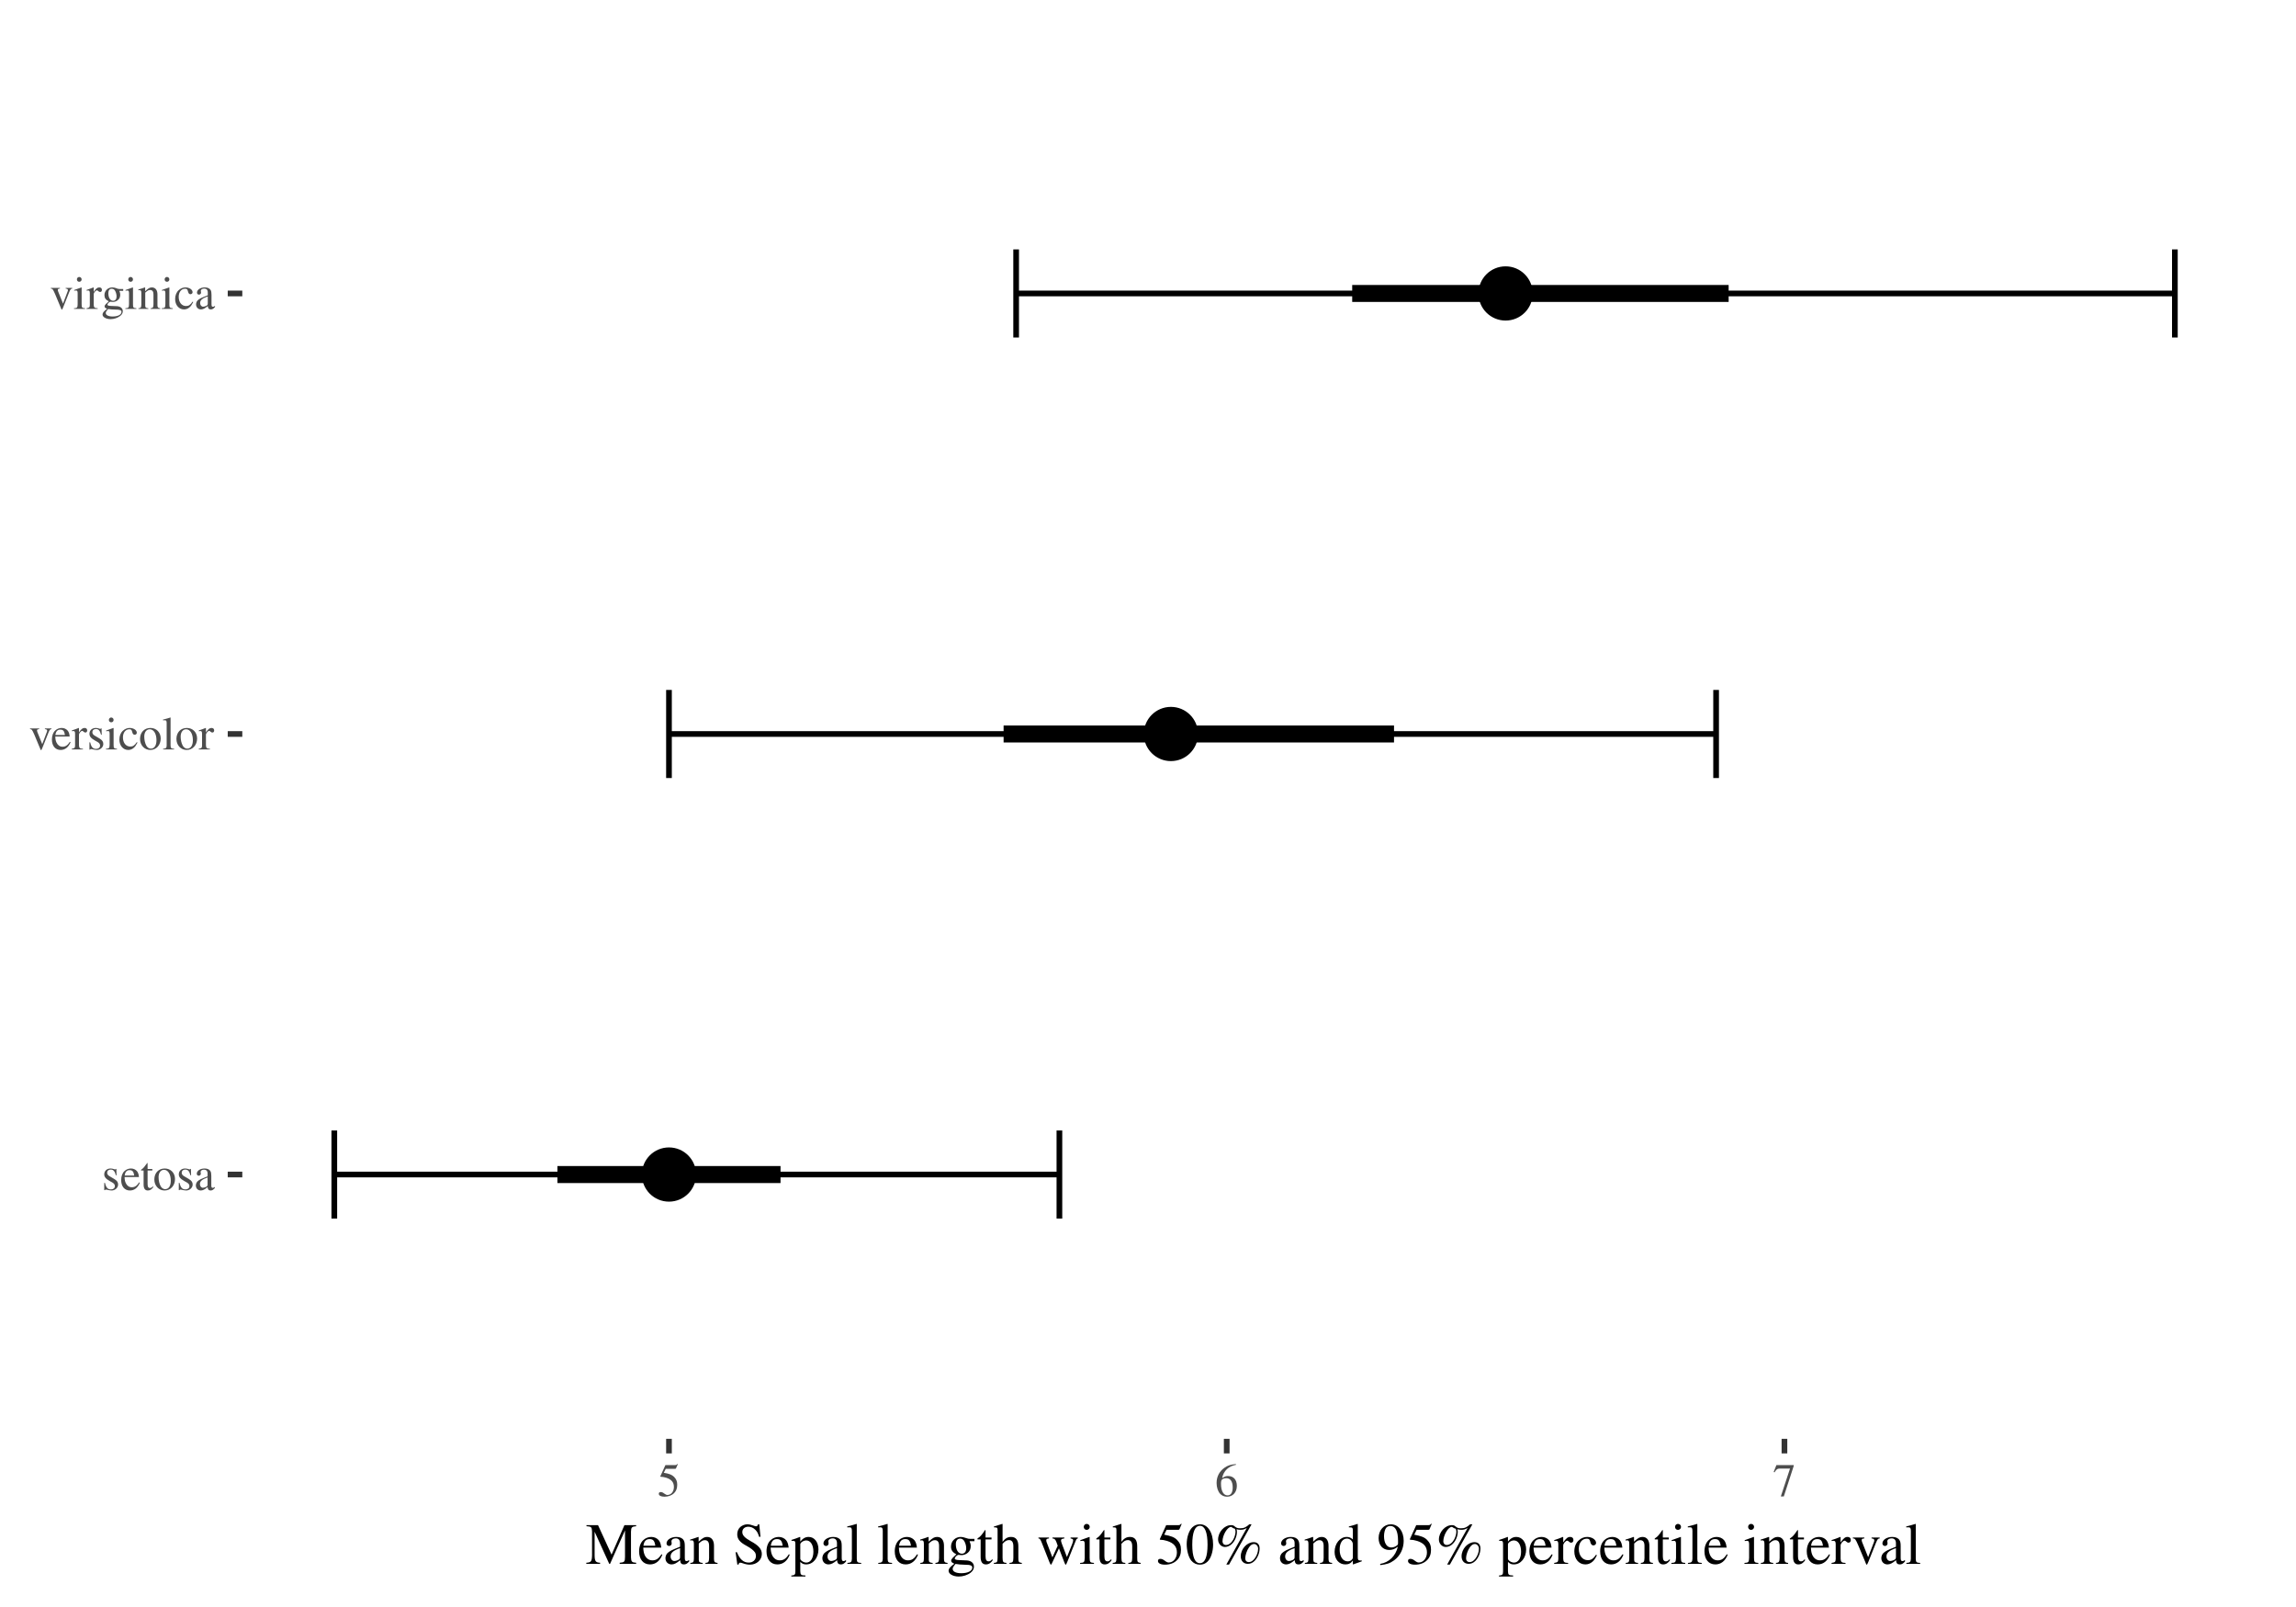
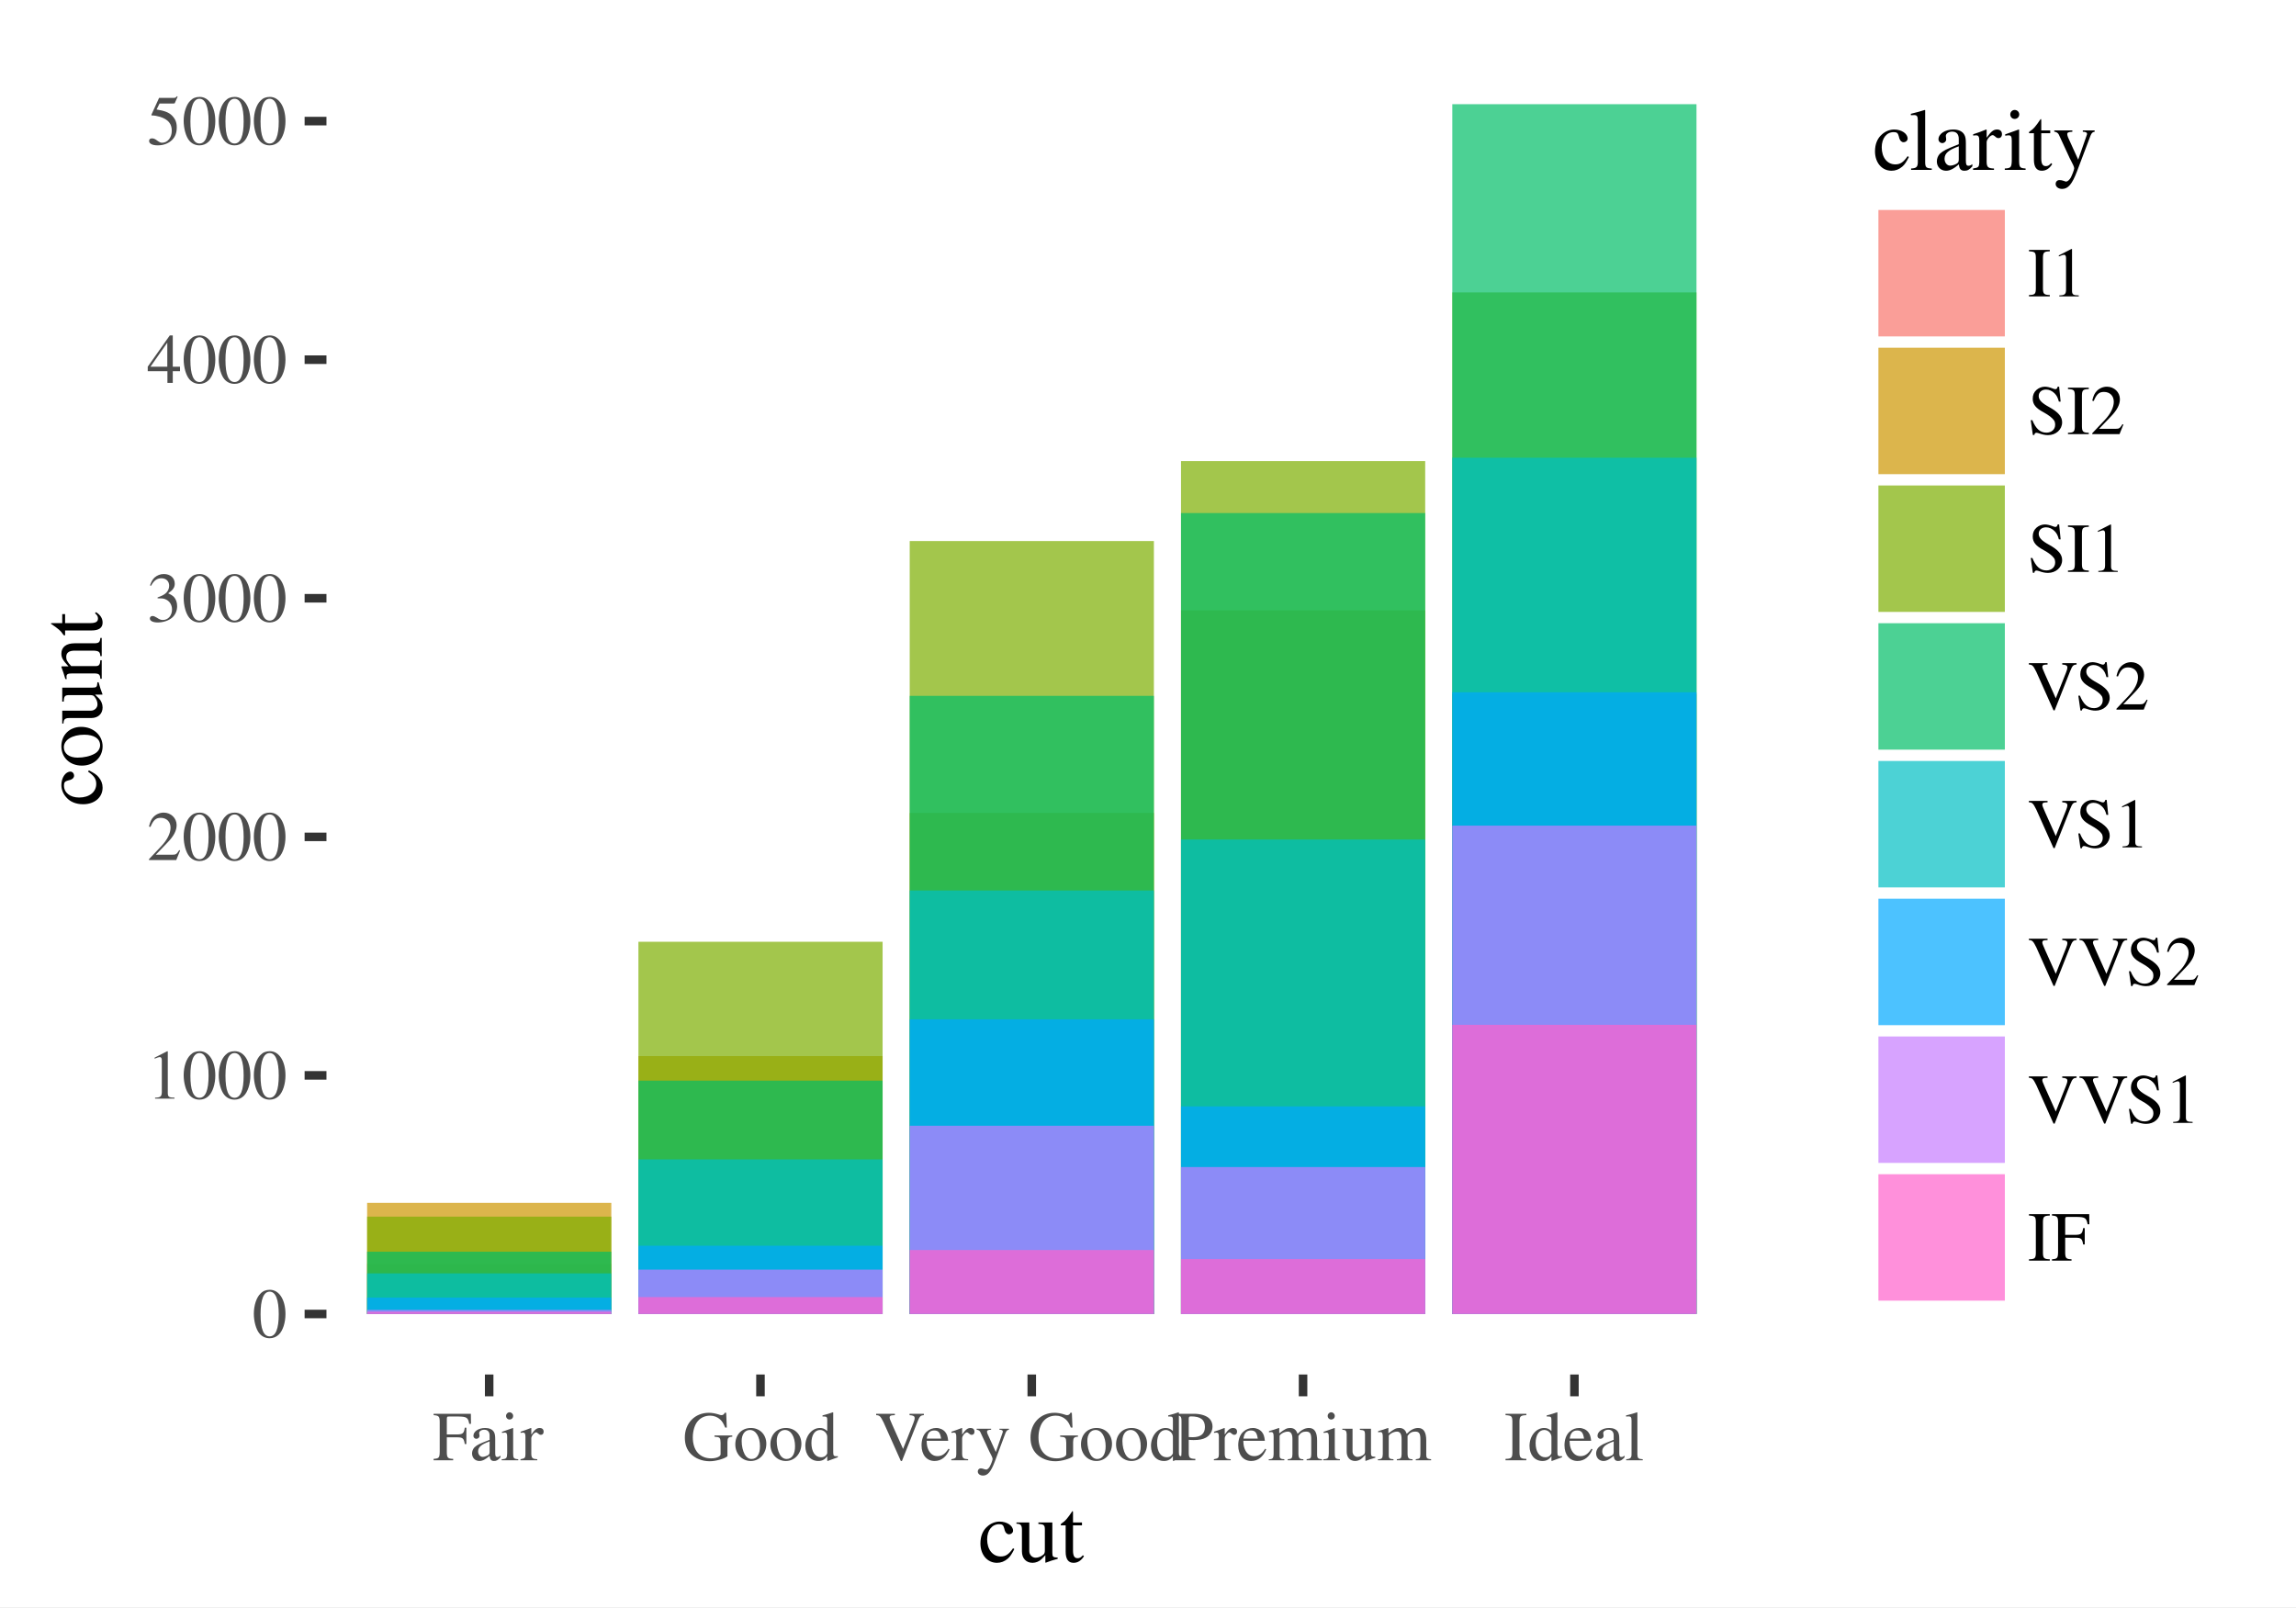
- <svg xmlns="http://www.w3.org/2000/svg" viewBox="0 0 432.00 302.40">
+ <svg xmlns="http://www.w3.org/2000/svg" viewBox="0 0 288.00 201.60">
  <defs>
    <style type="text/css">
    line, polyline, path, rect, circle {
      fill: none;
      stroke: #000000;
      stroke-linecap: round;
      stroke-linejoin: round;
      stroke-miterlimit: 10.00;
    }
  </style>
  </defs>
  <rect width="100%" height="100%" style="stroke: none; fill: #FFFFFF;" />
  <defs>
-     <clipPath id="cpNDUuNTg5OXw0MjYuNTIxfDI3MC43Nnw1LjQ3OTQ1">
-       <rect x="45.59" y="5.48" width="380.93" height="265.28" />
+     <clipPath id="cpNDAuOTQ1NXwyMTcuOTAzfDE3Mi40Mnw1LjQ3OTQ1">
+       <rect x="40.95" y="5.48" width="176.96" height="166.94" />
    </clipPath>
  </defs>
-   <circle cx="125.87" cy="221.02" r="3.56pt" style="stroke-width: 0.71; fill: #000000;" clip-path="url(#cpNDUuNTg5OXw0MjYuNTIxfDI3MC43Nnw1LjQ3OTQ1)" />
-   <circle cx="220.31" cy="138.12" r="3.56pt" style="stroke-width: 0.71; fill: #000000;" clip-path="url(#cpNDUuNTg5OXw0MjYuNTIxfDI3MC43Nnw1LjQ3OTQ1)" />
-   <circle cx="283.28" cy="55.22" r="3.56pt" style="stroke-width: 0.71; fill: #000000;" clip-path="url(#cpNDUuNTg5OXw0MjYuNTIxfDI3MC43Nnw1LjQ3OTQ1)" />
-   <polyline points="199.33,229.31 199.33,212.73 " style="stroke-width: 1.07; stroke-linecap: butt;" clip-path="url(#cpNDUuNTg5OXw0MjYuNTIxfDI3MC43Nnw1LjQ3OTQ1)" />
-   <polyline points="199.33,221.02 62.90,221.02 " style="stroke-width: 1.07; stroke-linecap: butt;" clip-path="url(#cpNDUuNTg5OXw0MjYuNTIxfDI3MC43Nnw1LjQ3OTQ1)" />
-   <polyline points="62.90,229.31 62.90,212.73 " style="stroke-width: 1.07; stroke-linecap: butt;" clip-path="url(#cpNDUuNTg5OXw0MjYuNTIxfDI3MC43Nnw1LjQ3OTQ1)" />
-   <polyline points="322.89,146.41 322.89,129.83 " style="stroke-width: 1.07; stroke-linecap: butt;" clip-path="url(#cpNDUuNTg5OXw0MjYuNTIxfDI3MC43Nnw1LjQ3OTQ1)" />
-   <polyline points="322.89,138.12 125.87,138.12 " style="stroke-width: 1.07; stroke-linecap: butt;" clip-path="url(#cpNDUuNTg5OXw0MjYuNTIxfDI3MC43Nnw1LjQ3OTQ1)" />
-   <polyline points="125.87,146.41 125.87,129.83 " style="stroke-width: 1.07; stroke-linecap: butt;" clip-path="url(#cpNDUuNTg5OXw0MjYuNTIxfDI3MC43Nnw1LjQ3OTQ1)" />
-   <polyline points="409.21,63.51 409.21,46.93 " style="stroke-width: 1.07; stroke-linecap: butt;" clip-path="url(#cpNDUuNTg5OXw0MjYuNTIxfDI3MC43Nnw1LjQ3OTQ1)" />
-   <polyline points="409.21,55.22 191.19,55.22 " style="stroke-width: 1.07; stroke-linecap: butt;" clip-path="url(#cpNDUuNTg5OXw0MjYuNTIxfDI3MC43Nnw1LjQ3OTQ1)" />
-   <polyline points="191.19,63.51 191.19,46.93 " style="stroke-width: 1.07; stroke-linecap: butt;" clip-path="url(#cpNDUuNTg5OXw0MjYuNTIxfDI3MC43Nnw1LjQ3OTQ1)" />
-   <polyline points="146.86,221.02 146.86,221.02 " style="stroke-width: 3.20; stroke-linecap: butt;" clip-path="url(#cpNDUuNTg5OXw0MjYuNTIxfDI3MC43Nnw1LjQ3OTQ1)" />
-   <polyline points="146.86,221.02 104.88,221.02 " style="stroke-width: 3.20; stroke-linecap: butt;" clip-path="url(#cpNDUuNTg5OXw0MjYuNTIxfDI3MC43Nnw1LjQ3OTQ1)" />
-   <polyline points="104.88,221.02 104.88,221.02 " style="stroke-width: 3.20; stroke-linecap: butt;" clip-path="url(#cpNDUuNTg5OXw0MjYuNTIxfDI3MC43Nnw1LjQ3OTQ1)" />
-   <polyline points="262.29,138.12 262.29,138.12 " style="stroke-width: 3.20; stroke-linecap: butt;" clip-path="url(#cpNDUuNTg5OXw0MjYuNTIxfDI3MC43Nnw1LjQ3OTQ1)" />
-   <polyline points="262.29,138.12 188.83,138.12 " style="stroke-width: 3.20; stroke-linecap: butt;" clip-path="url(#cpNDUuNTg5OXw0MjYuNTIxfDI3MC43Nnw1LjQ3OTQ1)" />
-   <polyline points="188.83,138.12 188.83,138.12 " style="stroke-width: 3.20; stroke-linecap: butt;" clip-path="url(#cpNDUuNTg5OXw0MjYuNTIxfDI3MC43Nnw1LjQ3OTQ1)" />
-   <polyline points="325.25,55.22 325.25,55.22 " style="stroke-width: 3.20; stroke-linecap: butt;" clip-path="url(#cpNDUuNTg5OXw0MjYuNTIxfDI3MC43Nnw1LjQ3OTQ1)" />
-   <polyline points="325.25,55.22 254.42,55.22 " style="stroke-width: 3.20; stroke-linecap: butt;" clip-path="url(#cpNDUuNTg5OXw0MjYuNTIxfDI3MC43Nnw1LjQ3OTQ1)" />
-   <polyline points="254.42,55.22 254.42,55.22 " style="stroke-width: 3.20; stroke-linecap: butt;" clip-path="url(#cpNDUuNTg5OXw0MjYuNTIxfDI3MC43Nnw1LjQ3OTQ1)" />
+   <rect x="46.05" y="158.55" width="30.63" height="6.28" style="stroke-width: 1.07; stroke: none; stroke-linecap: butt; fill: #F8766D; fill-opacity: 0.70;" clip-path="url(#cpNDAuOTQ1NXwyMTcuOTAzfDE3Mi40Mnw1LjQ3OTQ1)" />
+   <rect x="46.05" y="150.89" width="30.63" height="13.95" style="stroke-width: 1.07; stroke: none; stroke-linecap: butt; fill: #CD9600; fill-opacity: 0.70;" clip-path="url(#cpNDAuOTQ1NXwyMTcuOTAzfDE3Mi40Mnw1LjQ3OTQ1)" />
+   <rect x="46.05" y="152.62" width="30.63" height="12.21" style="stroke-width: 1.07; stroke: none; stroke-linecap: butt; fill: #7CAE00; fill-opacity: 0.70;" clip-path="url(#cpNDAuOTQ1NXwyMTcuOTAzfDE3Mi40Mnw1LjQ3OTQ1)" />
+   <rect x="46.05" y="157.02" width="30.63" height="7.81" style="stroke-width: 1.07; stroke: none; stroke-linecap: butt; fill: #00BE67; fill-opacity: 0.70;" clip-path="url(#cpNDAuOTQ1NXwyMTcuOTAzfDE3Mi40Mnw1LjQ3OTQ1)" />
+   <rect x="46.05" y="159.74" width="30.63" height="5.09" style="stroke-width: 1.07; stroke: none; stroke-linecap: butt; fill: #00BFC4; fill-opacity: 0.70;" clip-path="url(#cpNDAuOTQ1NXwyMTcuOTAzfDE3Mi40Mnw1LjQ3OTQ1)" />
+   <rect x="46.05" y="162.77" width="30.63" height="2.07" style="stroke-width: 1.07; stroke: none; stroke-linecap: butt; fill: #00A9FF; fill-opacity: 0.70;" clip-path="url(#cpNDAuOTQ1NXwyMTcuOTAzfDE3Mi40Mnw1LjQ3OTQ1)" />
+   <rect x="46.05" y="164.32" width="30.63" height="0.51" style="stroke-width: 1.07; stroke: none; stroke-linecap: butt; fill: #C77CFF; fill-opacity: 0.70;" clip-path="url(#cpNDAuOTQ1NXwyMTcuOTAzfDE3Mi40Mnw1LjQ3OTQ1)" />
+   <rect x="46.05" y="164.56" width="30.63" height="0.27" style="stroke-width: 1.07; stroke: none; stroke-linecap: butt; fill: #FF61CC; fill-opacity: 0.70;" clip-path="url(#cpNDAuOTQ1NXwyMTcuOTAzfDE3Mi40Mnw1LjQ3OTQ1)" />
+   <rect x="80.08" y="161.96" width="30.63" height="2.87" style="stroke-width: 1.07; stroke: none; stroke-linecap: butt; fill: #F8766D; fill-opacity: 0.70;" clip-path="url(#cpNDAuOTQ1NXwyMTcuOTAzfDE3Mi40Mnw1LjQ3OTQ1)" />
+   <rect x="80.08" y="132.48" width="30.63" height="32.35" style="stroke-width: 1.07; stroke: none; stroke-linecap: butt; fill: #CD9600; fill-opacity: 0.70;" clip-path="url(#cpNDAuOTQ1NXwyMTcuOTAzfDE3Mi40Mnw1LjQ3OTQ1)" />
+   <rect x="80.08" y="118.14" width="30.63" height="46.69" style="stroke-width: 1.07; stroke: none; stroke-linecap: butt; fill: #7CAE00; fill-opacity: 0.70;" clip-path="url(#cpNDAuOTQ1NXwyMTcuOTAzfDE3Mi40Mnw1LjQ3OTQ1)" />
+   <rect x="80.08" y="135.56" width="30.63" height="29.27" style="stroke-width: 1.07; stroke: none; stroke-linecap: butt; fill: #00BE67; fill-opacity: 0.70;" clip-path="url(#cpNDAuOTQ1NXwyMTcuOTAzfDE3Mi40Mnw1LjQ3OTQ1)" />
+   <rect x="80.08" y="145.44" width="30.63" height="19.39" style="stroke-width: 1.07; stroke: none; stroke-linecap: butt; fill: #00BFC4; fill-opacity: 0.70;" clip-path="url(#cpNDAuOTQ1NXwyMTcuOTAzfDE3Mi40Mnw1LjQ3OTQ1)" />
+   <rect x="80.08" y="156.27" width="30.63" height="8.56" style="stroke-width: 1.07; stroke: none; stroke-linecap: butt; fill: #00A9FF; fill-opacity: 0.70;" clip-path="url(#cpNDAuOTQ1NXwyMTcuOTAzfDE3Mi40Mnw1LjQ3OTQ1)" />
+   <rect x="80.08" y="159.27" width="30.63" height="5.57" style="stroke-width: 1.07; stroke: none; stroke-linecap: butt; fill: #C77CFF; fill-opacity: 0.70;" clip-path="url(#cpNDAuOTQ1NXwyMTcuOTAzfDE3Mi40Mnw1LjQ3OTQ1)" />
+   <rect x="80.08" y="162.71" width="30.63" height="2.12" style="stroke-width: 1.07; stroke: none; stroke-linecap: butt; fill: #FF61CC; fill-opacity: 0.70;" clip-path="url(#cpNDAuOTQ1NXwyMTcuOTAzfDE3Mi40Mnw1LjQ3OTQ1)" />
+   <rect x="114.11" y="162.32" width="30.63" height="2.51" style="stroke-width: 1.07; stroke: none; stroke-linecap: butt; fill: #F8766D; fill-opacity: 0.70;" clip-path="url(#cpNDAuOTQ1NXwyMTcuOTAzfDE3Mi40Mnw1LjQ3OTQ1)" />
+   <rect x="114.11" y="101.98" width="30.63" height="62.85" style="stroke-width: 1.07; stroke: none; stroke-linecap: butt; fill: #CD9600; fill-opacity: 0.70;" clip-path="url(#cpNDAuOTQ1NXwyMTcuOTAzfDE3Mi40Mnw1LjQ3OTQ1)" />
+   <rect x="114.11" y="67.87" width="30.63" height="96.97" style="stroke-width: 1.07; stroke: none; stroke-linecap: butt; fill: #7CAE00; fill-opacity: 0.70;" clip-path="url(#cpNDAuOTQ1NXwyMTcuOTAzfDE3Mi40Mnw1LjQ3OTQ1)" />
+   <rect x="114.11" y="87.29" width="30.63" height="77.54" style="stroke-width: 1.07; stroke: none; stroke-linecap: butt; fill: #00BE67; fill-opacity: 0.70;" clip-path="url(#cpNDAuOTQ1NXwyMTcuOTAzfDE3Mi40Mnw1LjQ3OTQ1)" />
+   <rect x="114.11" y="111.71" width="30.63" height="53.12" style="stroke-width: 1.07; stroke: none; stroke-linecap: butt; fill: #00BFC4; fill-opacity: 0.70;" clip-path="url(#cpNDAuOTQ1NXwyMTcuOTAzfDE3Mi40Mnw1LjQ3OTQ1)" />
+   <rect x="114.11" y="127.87" width="30.63" height="36.96" style="stroke-width: 1.07; stroke: none; stroke-linecap: butt; fill: #00A9FF; fill-opacity: 0.70;" clip-path="url(#cpNDAuOTQ1NXwyMTcuOTAzfDE3Mi40Mnw1LjQ3OTQ1)" />
+   <rect x="114.11" y="141.22" width="30.63" height="23.61" style="stroke-width: 1.07; stroke: none; stroke-linecap: butt; fill: #C77CFF; fill-opacity: 0.70;" clip-path="url(#cpNDAuOTQ1NXwyMTcuOTAzfDE3Mi40Mnw1LjQ3OTQ1)" />
+   <rect x="114.11" y="156.81" width="30.63" height="8.02" style="stroke-width: 1.07; stroke: none; stroke-linecap: butt; fill: #FF61CC; fill-opacity: 0.70;" clip-path="url(#cpNDAuOTQ1NXwyMTcuOTAzfDE3Mi40Mnw1LjQ3OTQ1)" />
+   <rect x="148.14" y="158.70" width="30.63" height="6.14" style="stroke-width: 1.07; stroke: none; stroke-linecap: butt; fill: #F8766D; fill-opacity: 0.70;" clip-path="url(#cpNDAuOTQ1NXwyMTcuOTAzfDE3Mi40Mnw1LjQ3OTQ1)" />
+   <rect x="148.14" y="76.57" width="30.63" height="88.26" style="stroke-width: 1.07; stroke: none; stroke-linecap: butt; fill: #CD9600; fill-opacity: 0.70;" clip-path="url(#cpNDAuOTQ1NXwyMTcuOTAzfDE3Mi40Mnw1LjQ3OTQ1)" />
+   <rect x="148.14" y="57.84" width="30.63" height="106.99" style="stroke-width: 1.07; stroke: none; stroke-linecap: butt; fill: #7CAE00; fill-opacity: 0.70;" clip-path="url(#cpNDAuOTQ1NXwyMTcuOTAzfDE3Mi40Mnw1LjQ3OTQ1)" />
+   <rect x="148.14" y="64.36" width="30.63" height="100.47" style="stroke-width: 1.07; stroke: none; stroke-linecap: butt; fill: #00BE67; fill-opacity: 0.70;" clip-path="url(#cpNDAuOTQ1NXwyMTcuOTAzfDE3Mi40Mnw1LjQ3OTQ1)" />
+   <rect x="148.14" y="105.31" width="30.63" height="59.53" style="stroke-width: 1.07; stroke: none; stroke-linecap: butt; fill: #00BFC4; fill-opacity: 0.70;" clip-path="url(#cpNDAuOTQ1NXwyMTcuOTAzfDE3Mi40Mnw1LjQ3OTQ1)" />
+   <rect x="148.14" y="138.79" width="30.63" height="26.04" style="stroke-width: 1.07; stroke: none; stroke-linecap: butt; fill: #00A9FF; fill-opacity: 0.70;" clip-path="url(#cpNDAuOTQ1NXwyMTcuOTAzfDE3Mi40Mnw1LjQ3OTQ1)" />
+   <rect x="148.14" y="146.40" width="30.63" height="18.44" style="stroke-width: 1.07; stroke: none; stroke-linecap: butt; fill: #C77CFF; fill-opacity: 0.70;" clip-path="url(#cpNDAuOTQ1NXwyMTcuOTAzfDE3Mi40Mnw1LjQ3OTQ1)" />
+   <rect x="148.14" y="157.95" width="30.63" height="6.88" style="stroke-width: 1.07; stroke: none; stroke-linecap: butt; fill: #FF61CC; fill-opacity: 0.70;" clip-path="url(#cpNDAuOTQ1NXwyMTcuOTAzfDE3Mi40Mnw1LjQ3OTQ1)" />
+   <rect x="182.17" y="160.46" width="30.63" height="4.37" style="stroke-width: 1.07; stroke: none; stroke-linecap: butt; fill: #F8766D; fill-opacity: 0.70;" clip-path="url(#cpNDAuOTQ1NXwyMTcuOTAzfDE3Mi40Mnw1LjQ3OTQ1)" />
+   <rect x="182.17" y="87.08" width="30.63" height="77.75" style="stroke-width: 1.07; stroke: none; stroke-linecap: butt; fill: #CD9600; fill-opacity: 0.70;" clip-path="url(#cpNDAuOTQ1NXwyMTcuOTAzfDE3Mi40Mnw1LjQ3OTQ1)" />
+   <rect x="182.17" y="36.68" width="30.63" height="128.15" style="stroke-width: 1.07; stroke: none; stroke-linecap: butt; fill: #7CAE00; fill-opacity: 0.70;" clip-path="url(#cpNDAuOTQ1NXwyMTcuOTAzfDE3Mi40Mnw1LjQ3OTQ1)" />
+   <rect x="182.17" y="13.07" width="30.63" height="151.76" style="stroke-width: 1.07; stroke: none; stroke-linecap: butt; fill: #00BE67; fill-opacity: 0.70;" clip-path="url(#cpNDAuOTQ1NXwyMTcuOTAzfDE3Mi40Mnw1LjQ3OTQ1)" />
+   <rect x="182.17" y="57.42" width="30.63" height="107.41" style="stroke-width: 1.07; stroke: none; stroke-linecap: butt; fill: #00BFC4; fill-opacity: 0.70;" clip-path="url(#cpNDAuOTQ1NXwyMTcuOTAzfDE3Mi40Mnw1LjQ3OTQ1)" />
+   <rect x="182.17" y="86.84" width="30.63" height="77.99" style="stroke-width: 1.07; stroke: none; stroke-linecap: butt; fill: #00A9FF; fill-opacity: 0.70;" clip-path="url(#cpNDAuOTQ1NXwyMTcuOTAzfDE3Mi40Mnw1LjQ3OTQ1)" />
+   <rect x="182.17" y="103.57" width="30.63" height="61.26" style="stroke-width: 1.07; stroke: none; stroke-linecap: butt; fill: #C77CFF; fill-opacity: 0.70;" clip-path="url(#cpNDAuOTQ1NXwyMTcuOTAzfDE3Mi40Mnw1LjQ3OTQ1)" />
+   <rect x="182.17" y="128.56" width="30.63" height="36.27" style="stroke-width: 1.07; stroke: none; stroke-linecap: butt; fill: #FF61CC; fill-opacity: 0.70;" clip-path="url(#cpNDAuOTQ1NXwyMTcuOTAzfDE3Mi40Mnw1LjQ3OTQ1)" />
  <defs>
-     <clipPath id="cpMHw0MzJ8MzAyLjR8MA==">
-       <rect x="0.00" y="0.00" width="432.00" height="302.40" />
+     <clipPath id="cpMHwyODh8MjAxLjZ8MA==">
+       <rect x="0.00" y="0.00" width="288.00" height="201.60" />
    </clipPath>
  </defs>
-   <g clip-path="url(#cpMHw0MzJ8MzAyLjR8MA==)">
-     <text x="19.16" y="223.93" style="font-size: 8.80px; fill: #4D4D4D; font-family: Nimbus Roman No9 L;" textLength="21.50px" lengthAdjust="spacingAndGlyphs">setosa</text>
+   <g clip-path="url(#cpMHwyODh8MjAxLjZ8MA==)">
+     <text x="31.62" y="167.75" style="font-size: 8.80px; fill: #4D4D4D; font-family: Nimbus Roman No9 L;" textLength="4.40px" lengthAdjust="spacingAndGlyphs">0</text>
  </g>
-   <g clip-path="url(#cpMHw0MzJ8MzAyLjR8MA==)">
-     <text x="5.48" y="141.03" style="font-size: 8.80px; fill: #4D4D4D; font-family: Nimbus Roman No9 L;" textLength="35.18px" lengthAdjust="spacingAndGlyphs">versicolor</text>
+   <g clip-path="url(#cpMHwyODh8MjAxLjZ8MA==)">
+     <text x="18.42" y="137.82" style="font-size: 8.80px; fill: #4D4D4D; font-family: Nimbus Roman No9 L;" textLength="17.59px" lengthAdjust="spacingAndGlyphs">1000</text>
  </g>
-   <g clip-path="url(#cpMHw0MzJ8MzAyLjR8MA==)">
-     <text x="9.39" y="58.13" style="font-size: 8.80px; fill: #4D4D4D; font-family: Nimbus Roman No9 L;" textLength="31.27px" lengthAdjust="spacingAndGlyphs">virginica</text>
+   <g clip-path="url(#cpMHwyODh8MjAxLjZ8MA==)">
+     <text x="18.42" y="107.89" style="font-size: 8.80px; fill: #4D4D4D; font-family: Nimbus Roman No9 L;" textLength="17.59px" lengthAdjust="spacingAndGlyphs">2000</text>
  </g>
-   <polyline points="42.85,221.02 45.59,221.02 " style="stroke-width: 1.07; stroke: #333333; stroke-linecap: butt;" clip-path="url(#cpMHw0MzJ8MzAyLjR8MA==)" />
-   <polyline points="42.85,138.12 45.59,138.12 " style="stroke-width: 1.07; stroke: #333333; stroke-linecap: butt;" clip-path="url(#cpMHw0MzJ8MzAyLjR8MA==)" />
-   <polyline points="42.85,55.22 45.59,55.22 " style="stroke-width: 1.07; stroke: #333333; stroke-linecap: butt;" clip-path="url(#cpMHw0MzJ8MzAyLjR8MA==)" />
-   <polyline points="125.87,273.50 125.87,270.76 " style="stroke-width: 1.07; stroke: #333333; stroke-linecap: butt;" clip-path="url(#cpMHw0MzJ8MzAyLjR8MA==)" />
-   <polyline points="230.81,273.50 230.81,270.76 " style="stroke-width: 1.07; stroke: #333333; stroke-linecap: butt;" clip-path="url(#cpMHw0MzJ8MzAyLjR8MA==)" />
-   <polyline points="335.75,273.50 335.75,270.76 " style="stroke-width: 1.07; stroke: #333333; stroke-linecap: butt;" clip-path="url(#cpMHw0MzJ8MzAyLjR8MA==)" />
-   <g clip-path="url(#cpMHw0MzJ8MzAyLjR8MA==)">
-     <text x="123.67" y="281.52" style="font-size: 8.80px; fill: #4D4D4D; font-family: Nimbus Roman No9 L;" textLength="4.40px" lengthAdjust="spacingAndGlyphs">5</text>
+   <g clip-path="url(#cpMHwyODh8MjAxLjZ8MA==)">
+     <text x="18.42" y="77.96" style="font-size: 8.80px; fill: #4D4D4D; font-family: Nimbus Roman No9 L;" textLength="17.59px" lengthAdjust="spacingAndGlyphs">3000</text>
  </g>
-   <g clip-path="url(#cpMHw0MzJ8MzAyLjR8MA==)">
-     <text x="228.61" y="281.52" style="font-size: 8.80px; fill: #4D4D4D; font-family: Nimbus Roman No9 L;" textLength="4.40px" lengthAdjust="spacingAndGlyphs">6</text>
+   <g clip-path="url(#cpMHwyODh8MjAxLjZ8MA==)">
+     <text x="18.42" y="48.03" style="font-size: 8.80px; fill: #4D4D4D; font-family: Nimbus Roman No9 L;" textLength="17.59px" lengthAdjust="spacingAndGlyphs">4000</text>
  </g>
-   <g clip-path="url(#cpMHw0MzJ8MzAyLjR8MA==)">
-     <text x="333.55" y="281.52" style="font-size: 8.80px; fill: #4D4D4D; font-family: Nimbus Roman No9 L;" textLength="4.40px" lengthAdjust="spacingAndGlyphs">7</text>
+   <g clip-path="url(#cpMHwyODh8MjAxLjZ8MA==)">
+     <text x="18.42" y="18.11" style="font-size: 8.80px; fill: #4D4D4D; font-family: Nimbus Roman No9 L;" textLength="17.59px" lengthAdjust="spacingAndGlyphs">5000</text>
  </g>
-   <g clip-path="url(#cpMHw0MzJ8MzAyLjR8MA==)">
-     <text x="110.19" y="294.28" style="font-size: 11.00px; font-family: Nimbus Roman No9 L;" textLength="251.73px" lengthAdjust="spacingAndGlyphs">Mean Sepal length with 50% and 95% percentile interval</text>
+   <polyline points="38.21,164.83 40.95,164.83 " style="stroke-width: 1.07; stroke: #333333; stroke-linecap: butt;" clip-path="url(#cpMHwyODh8MjAxLjZ8MA==)" />
+   <polyline points="38.21,134.90 40.95,134.90 " style="stroke-width: 1.07; stroke: #333333; stroke-linecap: butt;" clip-path="url(#cpMHwyODh8MjAxLjZ8MA==)" />
+   <polyline points="38.21,104.98 40.95,104.98 " style="stroke-width: 1.07; stroke: #333333; stroke-linecap: butt;" clip-path="url(#cpMHwyODh8MjAxLjZ8MA==)" />
+   <polyline points="38.21,75.05 40.95,75.05 " style="stroke-width: 1.07; stroke: #333333; stroke-linecap: butt;" clip-path="url(#cpMHwyODh8MjAxLjZ8MA==)" />
+   <polyline points="38.21,45.12 40.95,45.12 " style="stroke-width: 1.07; stroke: #333333; stroke-linecap: butt;" clip-path="url(#cpMHwyODh8MjAxLjZ8MA==)" />
+   <polyline points="38.21,15.19 40.95,15.19 " style="stroke-width: 1.07; stroke: #333333; stroke-linecap: butt;" clip-path="url(#cpMHwyODh8MjAxLjZ8MA==)" />
+   <polyline points="61.36,175.16 61.36,172.42 " style="stroke-width: 1.07; stroke: #333333; stroke-linecap: butt;" clip-path="url(#cpMHwyODh8MjAxLjZ8MA==)" />
+   <polyline points="95.39,175.16 95.39,172.42 " style="stroke-width: 1.07; stroke: #333333; stroke-linecap: butt;" clip-path="url(#cpMHwyODh8MjAxLjZ8MA==)" />
+   <polyline points="129.42,175.16 129.42,172.42 " style="stroke-width: 1.07; stroke: #333333; stroke-linecap: butt;" clip-path="url(#cpMHwyODh8MjAxLjZ8MA==)" />
+   <polyline points="163.45,175.16 163.45,172.42 " style="stroke-width: 1.07; stroke: #333333; stroke-linecap: butt;" clip-path="url(#cpMHwyODh8MjAxLjZ8MA==)" />
+   <polyline points="197.49,175.16 197.49,172.42 " style="stroke-width: 1.07; stroke: #333333; stroke-linecap: butt;" clip-path="url(#cpMHwyODh8MjAxLjZ8MA==)" />
+   <g clip-path="url(#cpMHwyODh8MjAxLjZ8MA==)">
+     <text x="54.28" y="183.18" style="font-size: 8.80px; fill: #4D4D4D; font-family: Nimbus Roman No9 L;" textLength="14.17px" lengthAdjust="spacingAndGlyphs">Fair</text>
+   </g>
+   <g clip-path="url(#cpMHwyODh8MjAxLjZ8MA==)">
+     <text x="85.62" y="183.18" style="font-size: 8.80px; fill: #4D4D4D; font-family: Nimbus Roman No9 L;" textLength="19.55px" lengthAdjust="spacingAndGlyphs">Good</text>
+   </g>
+   <g clip-path="url(#cpMHwyODh8MjAxLjZ8MA==)">
+     <text x="109.76" y="183.18" style="font-size: 8.80px; fill: #4D4D4D; font-family: Nimbus Roman No9 L;" textLength="39.33px" lengthAdjust="spacingAndGlyphs">Very Good</text>
+   </g>
+   <g clip-path="url(#cpMHwyODh8MjAxLjZ8MA==)">
+     <text x="147.33" y="183.18" style="font-size: 8.80px; fill: #4D4D4D; font-family: Nimbus Roman No9 L;" textLength="32.26px" lengthAdjust="spacingAndGlyphs">Premium</text>
+   </g>
+   <g clip-path="url(#cpMHwyODh8MjAxLjZ8MA==)">
+     <text x="188.69" y="183.18" style="font-size: 8.80px; fill: #4D4D4D; font-family: Nimbus Roman No9 L;" textLength="17.59px" lengthAdjust="spacingAndGlyphs">Ideal</text>
+   </g>
+   <g clip-path="url(#cpMHwyODh8MjAxLjZ8MA==)">
+     <text x="122.70" y="195.94" style="font-size: 11.00px; font-family: Nimbus Roman No9 L;" textLength="13.44px" lengthAdjust="spacingAndGlyphs">cut</text>
+   </g>
+   <g clip-path="url(#cpMHwyODh8MjAxLjZ8MA==)">
+     <text transform="translate(12.76,101.17) rotate(-90)" style="font-size: 11.00px; font-family: Nimbus Roman No9 L;" textLength="24.44px" lengthAdjust="spacingAndGlyphs">count</text>
+   </g>
+   <g clip-path="url(#cpMHwyODh8MjAxLjZ8MA==)">
+     <text x="234.91" y="21.31" style="font-size: 11.00px; font-family: Nimbus Roman No9 L;" textLength="28.10px" lengthAdjust="spacingAndGlyphs">clarity</text>
+   </g>
+   <rect x="235.62" y="26.34" width="15.86" height="15.86" style="stroke-width: 1.07; stroke: none; stroke-linejoin: miter; fill: #F8766D; fill-opacity: 0.70;" clip-path="url(#cpMHwyODh8MjAxLjZ8MA==)" />
+   <rect x="235.62" y="43.62" width="15.86" height="15.86" style="stroke-width: 1.07; stroke: none; stroke-linejoin: miter; fill: #CD9600; fill-opacity: 0.70;" clip-path="url(#cpMHwyODh8MjAxLjZ8MA==)" />
+   <rect x="235.62" y="60.90" width="15.86" height="15.86" style="stroke-width: 1.07; stroke: none; stroke-linejoin: miter; fill: #7CAE00; fill-opacity: 0.70;" clip-path="url(#cpMHwyODh8MjAxLjZ8MA==)" />
+   <rect x="235.62" y="78.18" width="15.86" height="15.86" style="stroke-width: 1.07; stroke: none; stroke-linejoin: miter; fill: #00BE67; fill-opacity: 0.70;" clip-path="url(#cpMHwyODh8MjAxLjZ8MA==)" />
+   <rect x="235.62" y="95.46" width="15.86" height="15.86" style="stroke-width: 1.07; stroke: none; stroke-linejoin: miter; fill: #00BFC4; fill-opacity: 0.70;" clip-path="url(#cpMHwyODh8MjAxLjZ8MA==)" />
+   <rect x="235.62" y="112.74" width="15.86" height="15.86" style="stroke-width: 1.07; stroke: none; stroke-linejoin: miter; fill: #00A9FF; fill-opacity: 0.70;" clip-path="url(#cpMHwyODh8MjAxLjZ8MA==)" />
+   <rect x="235.62" y="130.02" width="15.86" height="15.86" style="stroke-width: 1.07; stroke: none; stroke-linejoin: miter; fill: #C77CFF; fill-opacity: 0.70;" clip-path="url(#cpMHwyODh8MjAxLjZ8MA==)" />
+   <rect x="235.62" y="147.30" width="15.86" height="15.86" style="stroke-width: 1.07; stroke: none; stroke-linejoin: miter; fill: #FF61CC; fill-opacity: 0.70;" clip-path="url(#cpMHwyODh8MjAxLjZ8MA==)" />
+   <g clip-path="url(#cpMHwyODh8MjAxLjZ8MA==)">
+     <text x="254.35" y="37.18" style="font-size: 8.80px; font-family: Nimbus Roman No9 L;" textLength="7.33px" lengthAdjust="spacingAndGlyphs">I1</text>
+   </g>
+   <g clip-path="url(#cpMHwyODh8MjAxLjZ8MA==)">
+     <text x="254.35" y="54.46" style="font-size: 8.80px; font-family: Nimbus Roman No9 L;" textLength="12.22px" lengthAdjust="spacingAndGlyphs">SI2</text>
+   </g>
+   <g clip-path="url(#cpMHwyODh8MjAxLjZ8MA==)">
+     <text x="254.35" y="71.74" style="font-size: 8.80px; font-family: Nimbus Roman No9 L;" textLength="12.22px" lengthAdjust="spacingAndGlyphs">SI1</text>
+   </g>
+   <g clip-path="url(#cpMHwyODh8MjAxLjZ8MA==)">
+     <text x="254.35" y="89.02" style="font-size: 8.80px; font-family: Nimbus Roman No9 L;" textLength="15.64px" lengthAdjust="spacingAndGlyphs">VS2</text>
+   </g>
+   <g clip-path="url(#cpMHwyODh8MjAxLjZ8MA==)">
+     <text x="254.35" y="106.30" style="font-size: 8.80px; font-family: Nimbus Roman No9 L;" textLength="15.64px" lengthAdjust="spacingAndGlyphs">VS1</text>
+   </g>
+   <g clip-path="url(#cpMHwyODh8MjAxLjZ8MA==)">
+     <text x="254.35" y="123.58" style="font-size: 8.80px; font-family: Nimbus Roman No9 L;" textLength="21.99px" lengthAdjust="spacingAndGlyphs">VVS2</text>
+   </g>
+   <g clip-path="url(#cpMHwyODh8MjAxLjZ8MA==)">
+     <text x="254.35" y="140.86" style="font-size: 8.80px; font-family: Nimbus Roman No9 L;" textLength="21.99px" lengthAdjust="spacingAndGlyphs">VVS1</text>
+   </g>
+   <g clip-path="url(#cpMHwyODh8MjAxLjZ8MA==)">
+     <text x="254.35" y="158.14" style="font-size: 8.80px; font-family: Nimbus Roman No9 L;" textLength="7.82px" lengthAdjust="spacingAndGlyphs">IF</text>
  </g>
</svg>
